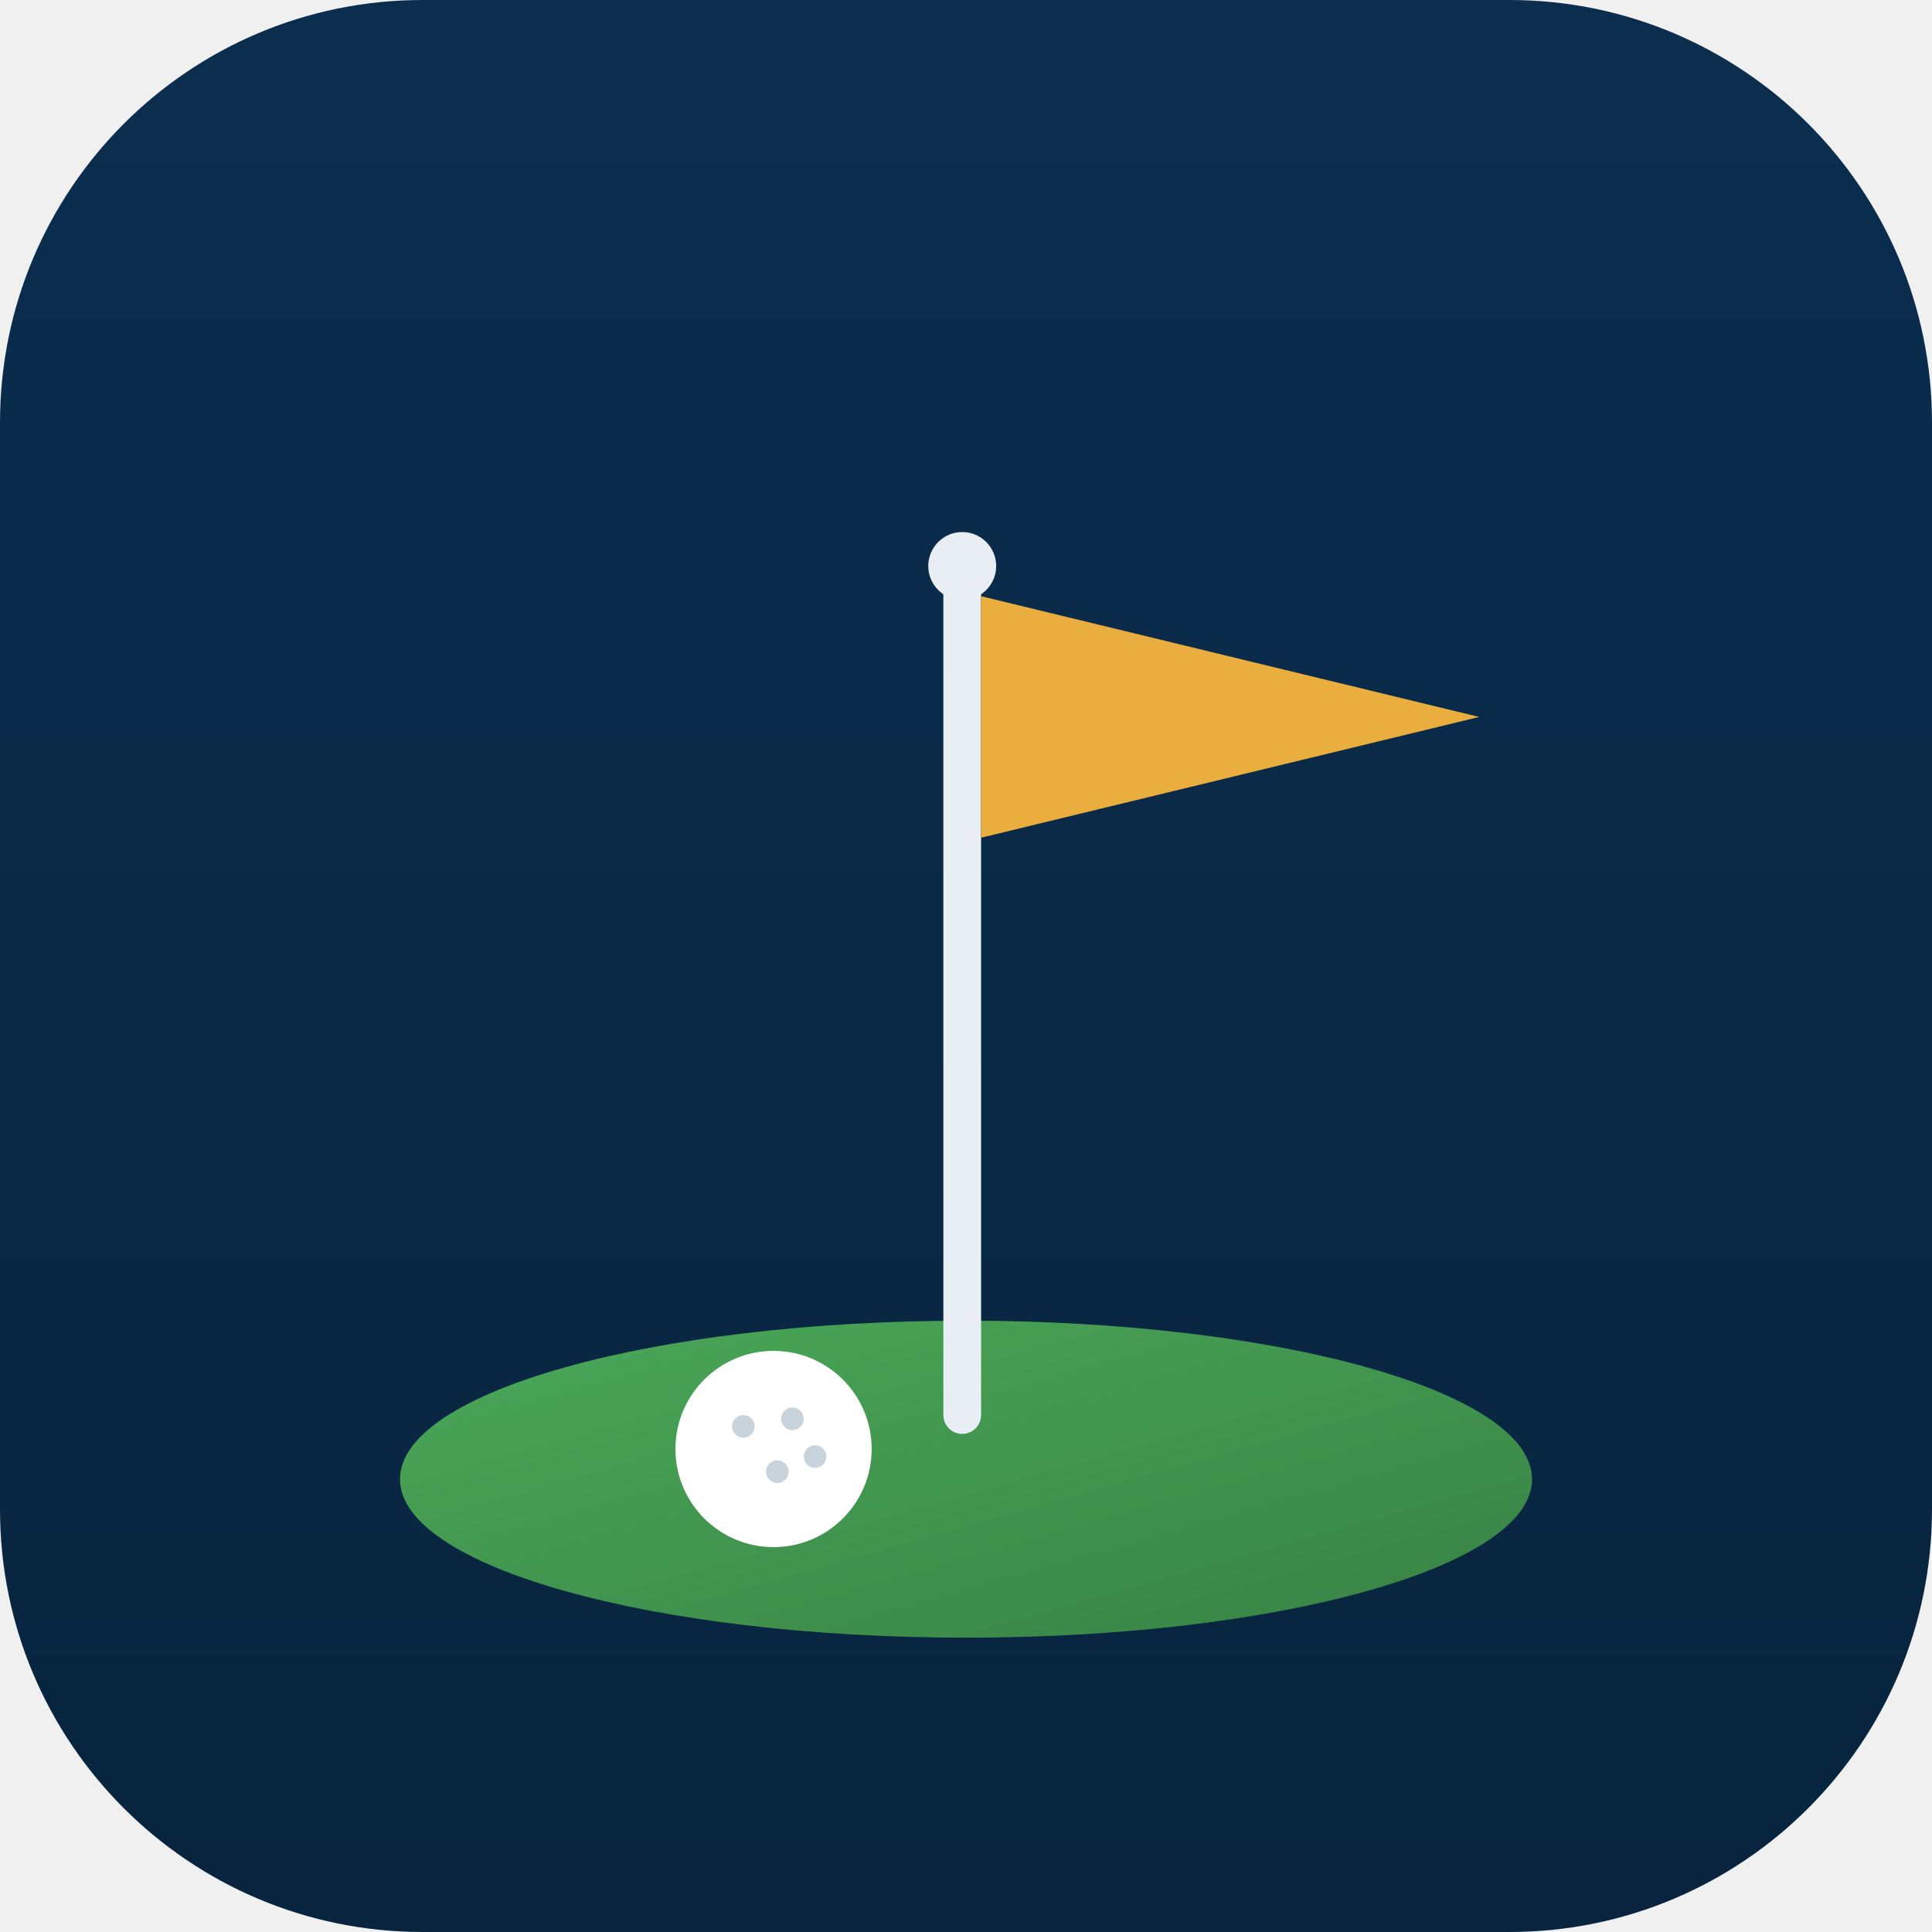
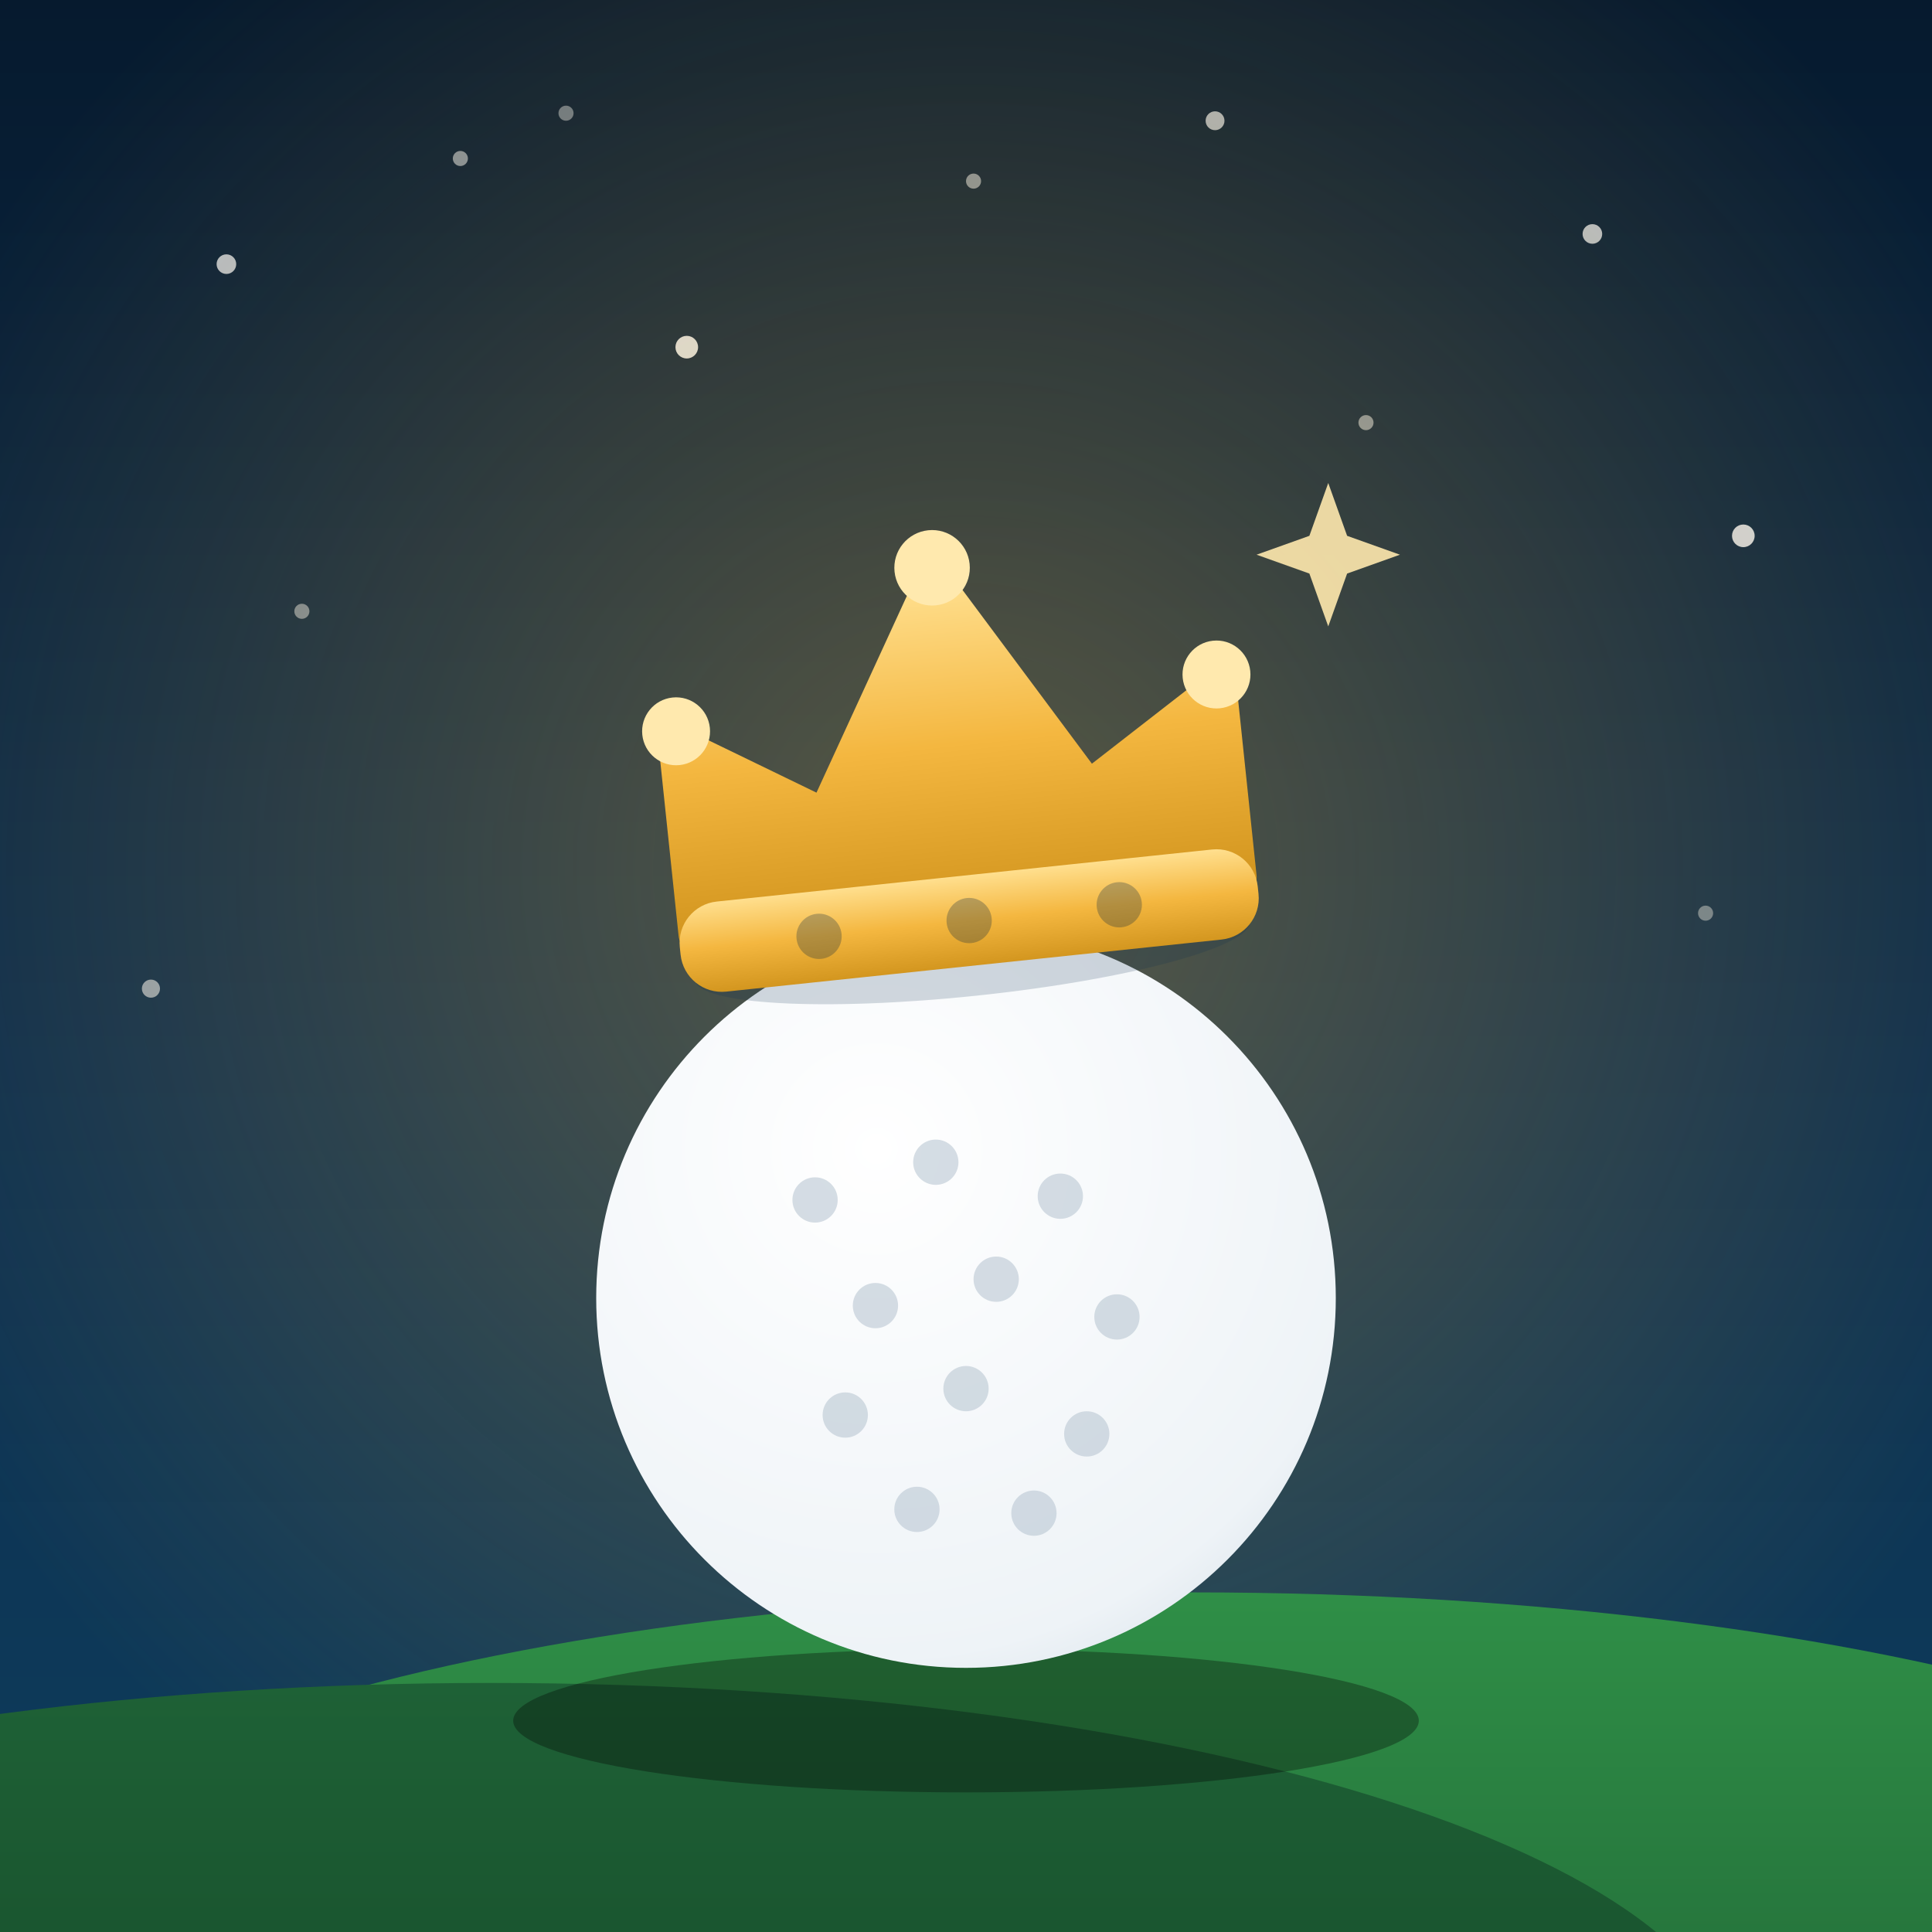
<svg xmlns="http://www.w3.org/2000/svg" width="512" height="512" viewBox="0 0 512 512">
  <defs>
-     <linearGradient id="bg" x1="0" y1="0" x2="0" y2="1">
-       <stop offset="0" stop-color="#0b2e4f" />
-       <stop offset="1" stop-color="#08243e" />
+     <linearGradient id="sky" x1="0" y1="0" x2="0" y2="1">
+       <stop offset="0" stop-color="#061a2e" />
+       <stop offset=".55" stop-color="#0b2e4f" />
+       <stop offset="1" stop-color="#0e3d5c" />
    </linearGradient>
-     <linearGradient id="green" x1="0" y1="0" x2="1" y2="1">
-       <stop offset="0" stop-color="#3fa34d" />
-       <stop offset="1" stop-color="#2b7a3a" />
+     <radialGradient id="glow" cx=".5" cy=".45" r=".6">
+       <stop offset="0" stop-color="#f4b740" stop-opacity=".34" />
+       <stop offset="1" stop-color="#f4b740" stop-opacity="0" />
+     </radialGradient>
+     <radialGradient id="ballg" cx=".38" cy=".3" r=".95">
+       <stop offset="0" stop-color="#ffffff" />
+       <stop offset=".72" stop-color="#eef3f7" />
+       <stop offset="1" stop-color="#c8d5e0" />
+     </radialGradient>
+     <linearGradient id="goldg" x1="0" y1="0" x2="0" y2="1">
+       <stop offset="0" stop-color="#ffdf8e" />
+       <stop offset=".5" stop-color="#f4b740" />
+       <stop offset="1" stop-color="#d3961f" />
+     </linearGradient>
+     <linearGradient id="fair1" x1="0" y1="0" x2="0" y2="1">
+       <stop offset="0" stop-color="#2f8f47" />
+       <stop offset="1" stop-color="#1c5a31" />
+     </linearGradient>
+     <linearGradient id="fair2" x1="0" y1="0" x2="0" y2="1">
+       <stop offset="0" stop-color="#1e6136" />
+       <stop offset="1" stop-color="#123f22" />
    </linearGradient>
  </defs>
-   <rect width="512" height="512" rx="112" fill="url(#bg)" />
-   <ellipse cx="256" cy="392" rx="150" ry="42" fill="url(#green)" />
-   <ellipse cx="256" cy="392" rx="150" ry="42" fill="#ffffff" opacity="0.06" />
-   <rect x="250" y="150" width="10" height="230" rx="5" fill="#e9eef4" />
-   <circle cx="255" cy="150" r="9" fill="#e9eef4" />
-   <path d="M260 158 L392 190 L260 222 Z" fill="#f4b740" />
-   <path d="M260 158 L392 190 L260 222 Z" fill="#000" opacity="0.05" />
-   <circle cx="205" cy="384" r="26" fill="#ffffff" />
-   <circle cx="197" cy="378" r="3" fill="#c9d3dc" />
-   <circle cx="210" cy="376" r="3" fill="#c9d3dc" />
-   <circle cx="206" cy="390" r="3" fill="#c9d3dc" />
-   <circle cx="216" cy="386" r="3" fill="#c9d3dc" />
+   <rect width="512" height="512" fill="url(#sky)" />
+   <g fill="#ffffff">
+     <circle cx="60" cy="70" r="2.6" opacity=".7" />
+     <circle cx="122" cy="42" r="2" opacity=".5" />
+     <circle cx="182" cy="92" r="3" opacity=".85" />
+     <circle cx="258" cy="48" r="2" opacity=".5" />
+     <circle cx="322" cy="32" r="2.5" opacity=".65" />
+     <circle cx="362" cy="112" r="2" opacity=".5" />
+     <circle cx="422" cy="62" r="2.6" opacity=".7" />
+     <circle cx="462" cy="142" r="3" opacity=".8" />
+     <circle cx="80" cy="162" r="2" opacity=".45" />
+     <circle cx="40" cy="262" r="2.4" opacity=".55" />
+     <circle cx="452" cy="242" r="2" opacity=".4" />
+     <circle cx="150" cy="30" r="2" opacity=".4" />
+   </g>
+   <rect width="512" height="512" fill="url(#glow)" />
+   <ellipse cx="316" cy="520" rx="330" ry="98" fill="url(#fair1)" />
+   <ellipse cx="130" cy="548" rx="330" ry="102" fill="url(#fair2)" />
+   <ellipse cx="256" cy="456" rx="120" ry="19" fill="#000000" opacity=".32" />
+   <circle cx="256" cy="344" r="98" fill="url(#ballg)" />
+   <g fill="#b9c6d2" opacity=".6">
+     <circle cx="216" cy="318" r="6" />
+     <circle cx="248" cy="308" r="6" />
+     <circle cx="281" cy="317" r="6" />
+     <circle cx="232" cy="346" r="6" />
+     <circle cx="264" cy="339" r="6" />
+     <circle cx="296" cy="349" r="6" />
+     <circle cx="224" cy="375" r="6" />
+     <circle cx="256" cy="368" r="6" />
+     <circle cx="288" cy="380" r="6" />
+     <circle cx="243" cy="400" r="6" />
+     <circle cx="274" cy="401" r="6" />
+   </g>
+   <g transform="rotate(-6 256 236)">
+     <ellipse cx="256" cy="252" rx="74" ry="12" fill="#0b2e4f" opacity=".18" />
+     <path d="M184 240 L184 190 L221 213 L256 154 L291 213 L328 190 L328 240 Z" fill="url(#goldg)" stroke="url(#goldg)" stroke-width="10" stroke-linejoin="round" />
+     <rect x="179" y="232" width="154" height="24" rx="11" fill="url(#goldg)" />
+     <circle cx="184" cy="186" r="9" fill="#ffe9ae" />
+     <circle cx="256" cy="150" r="10" fill="#ffe9ae" />
+     <circle cx="328" cy="186" r="9" fill="#ffe9ae" />
+     <g fill="#08243e" opacity=".28">
+       <circle cx="216" cy="244" r="6" />
+       <circle cx="256" cy="244" r="6" />
+       <circle cx="296" cy="244" r="6" />
+     </g>
+   </g>
+   <path d="M352 128 l5 14 14 5 -14 5 -5 14 -5 -14 -14 -5 14 -5 Z" fill="#ffe9ae" opacity=".9" />
</svg>
